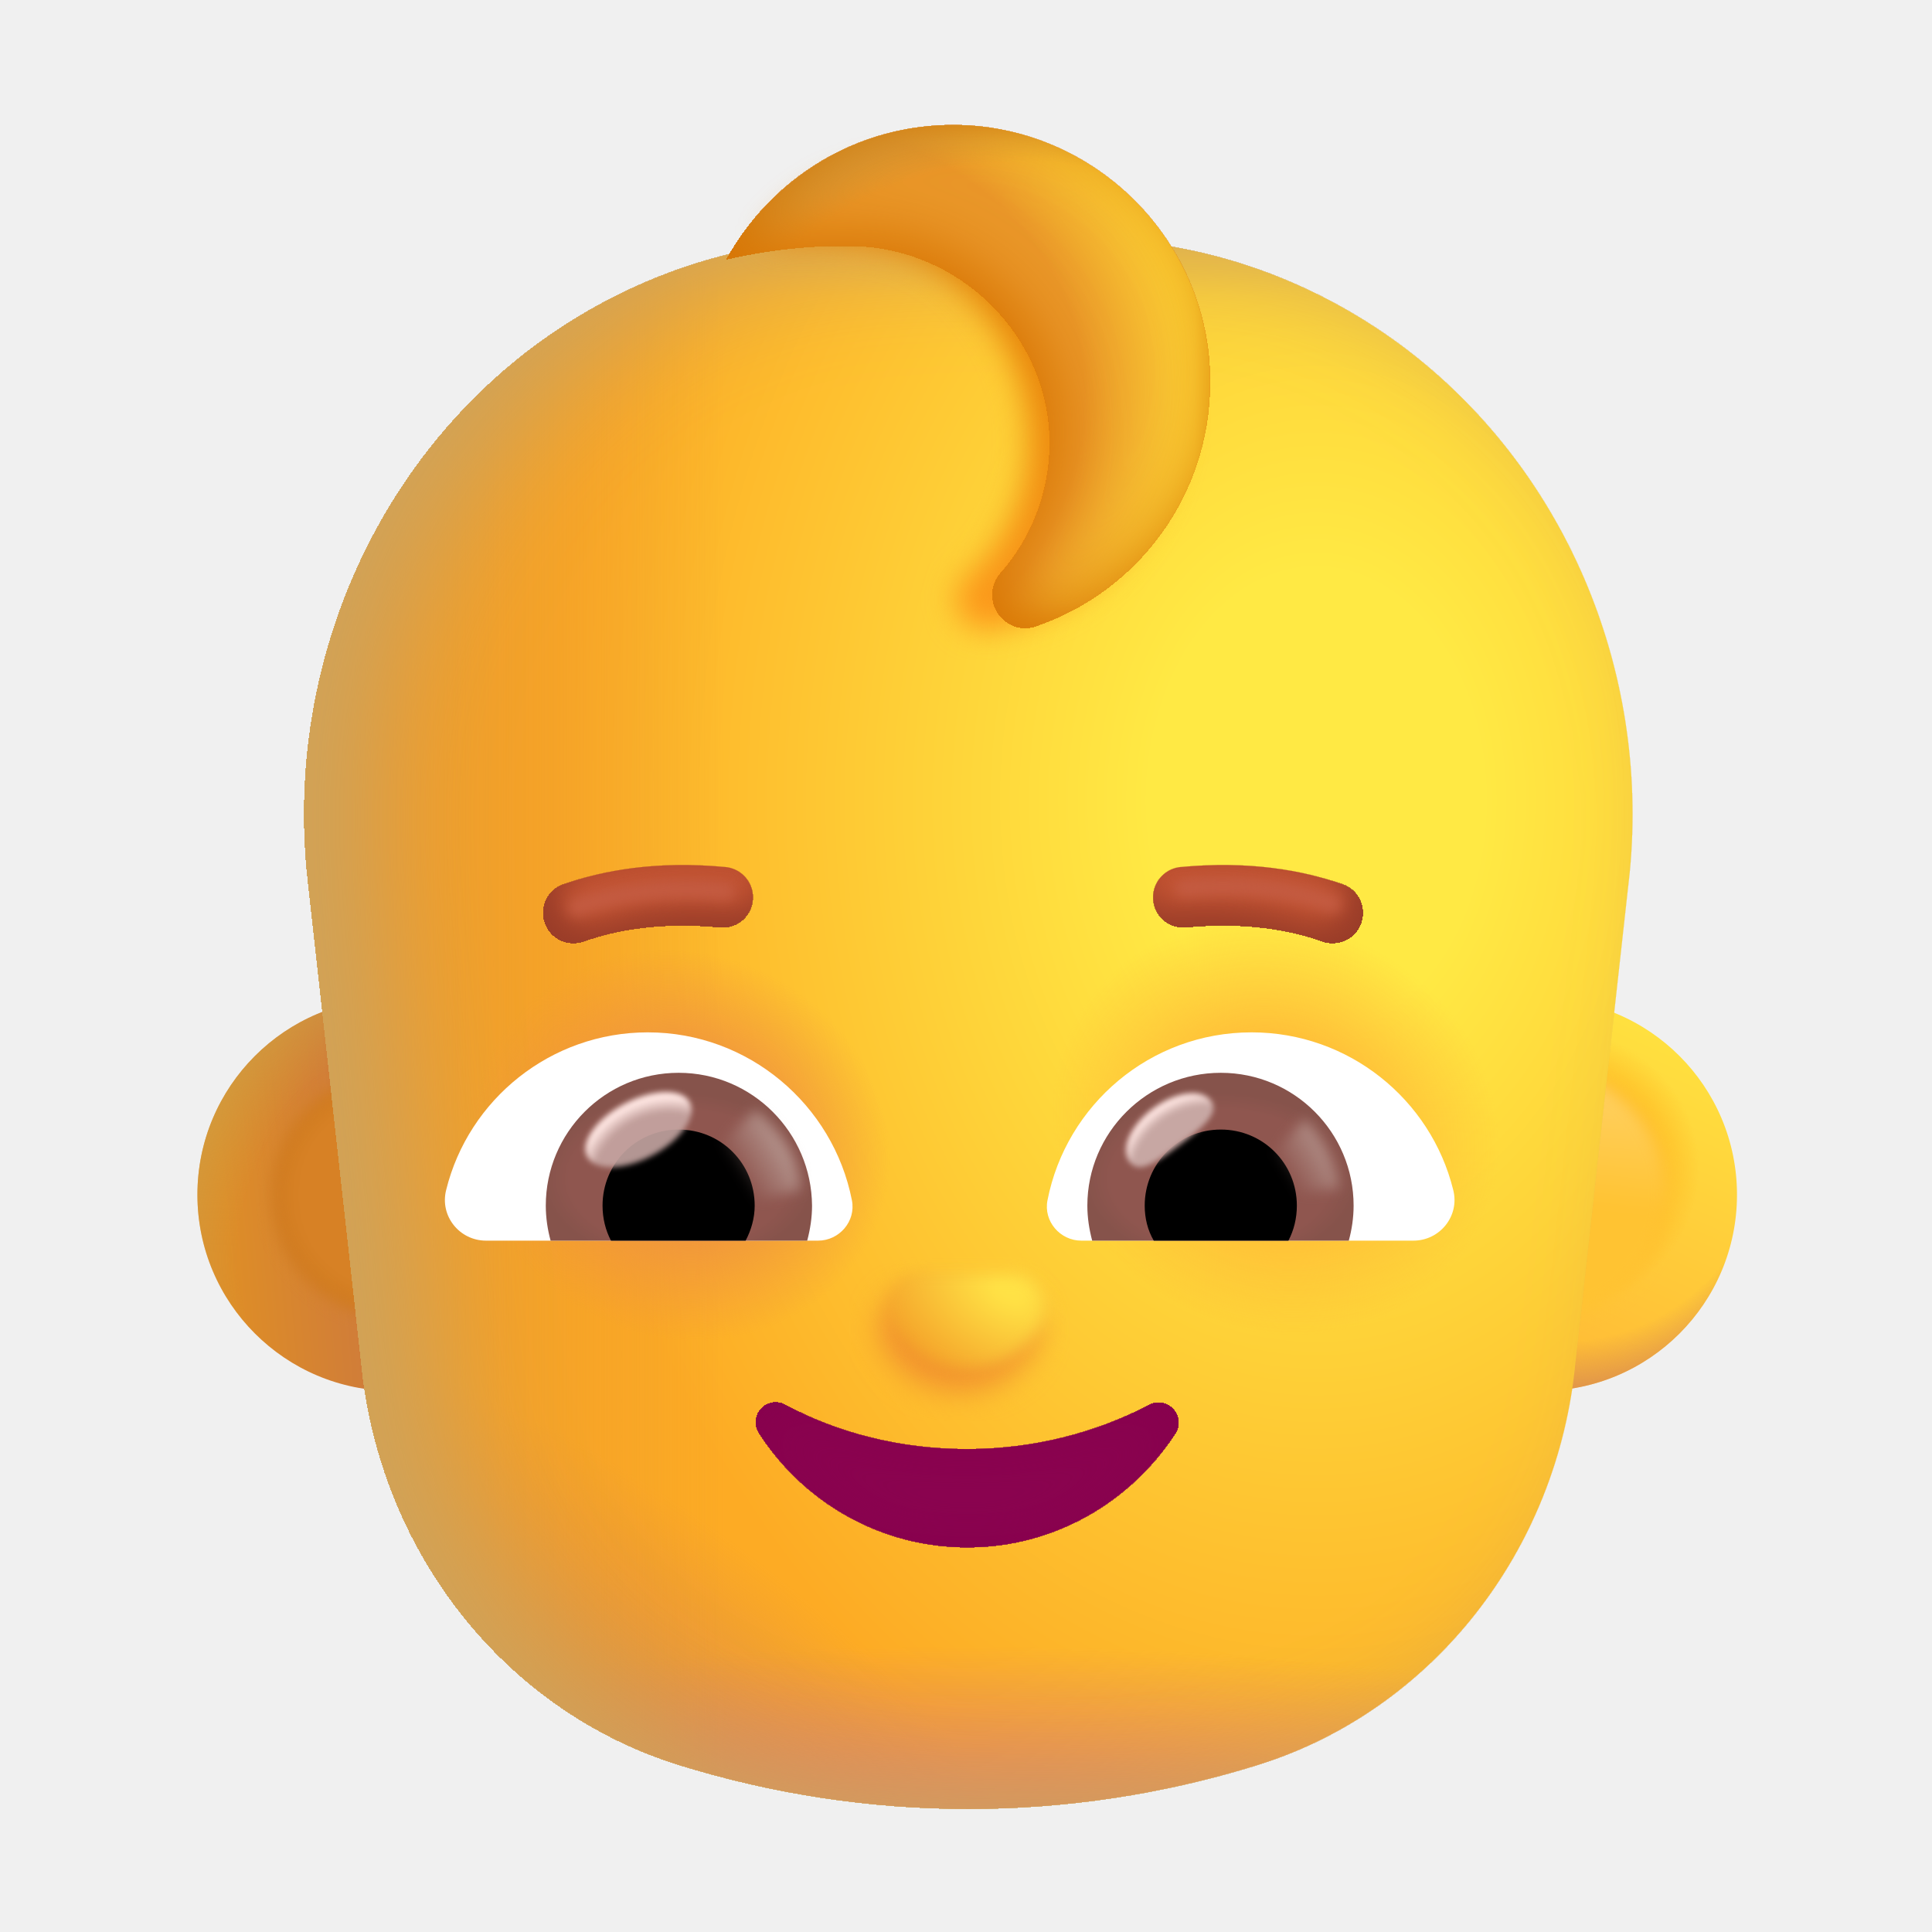
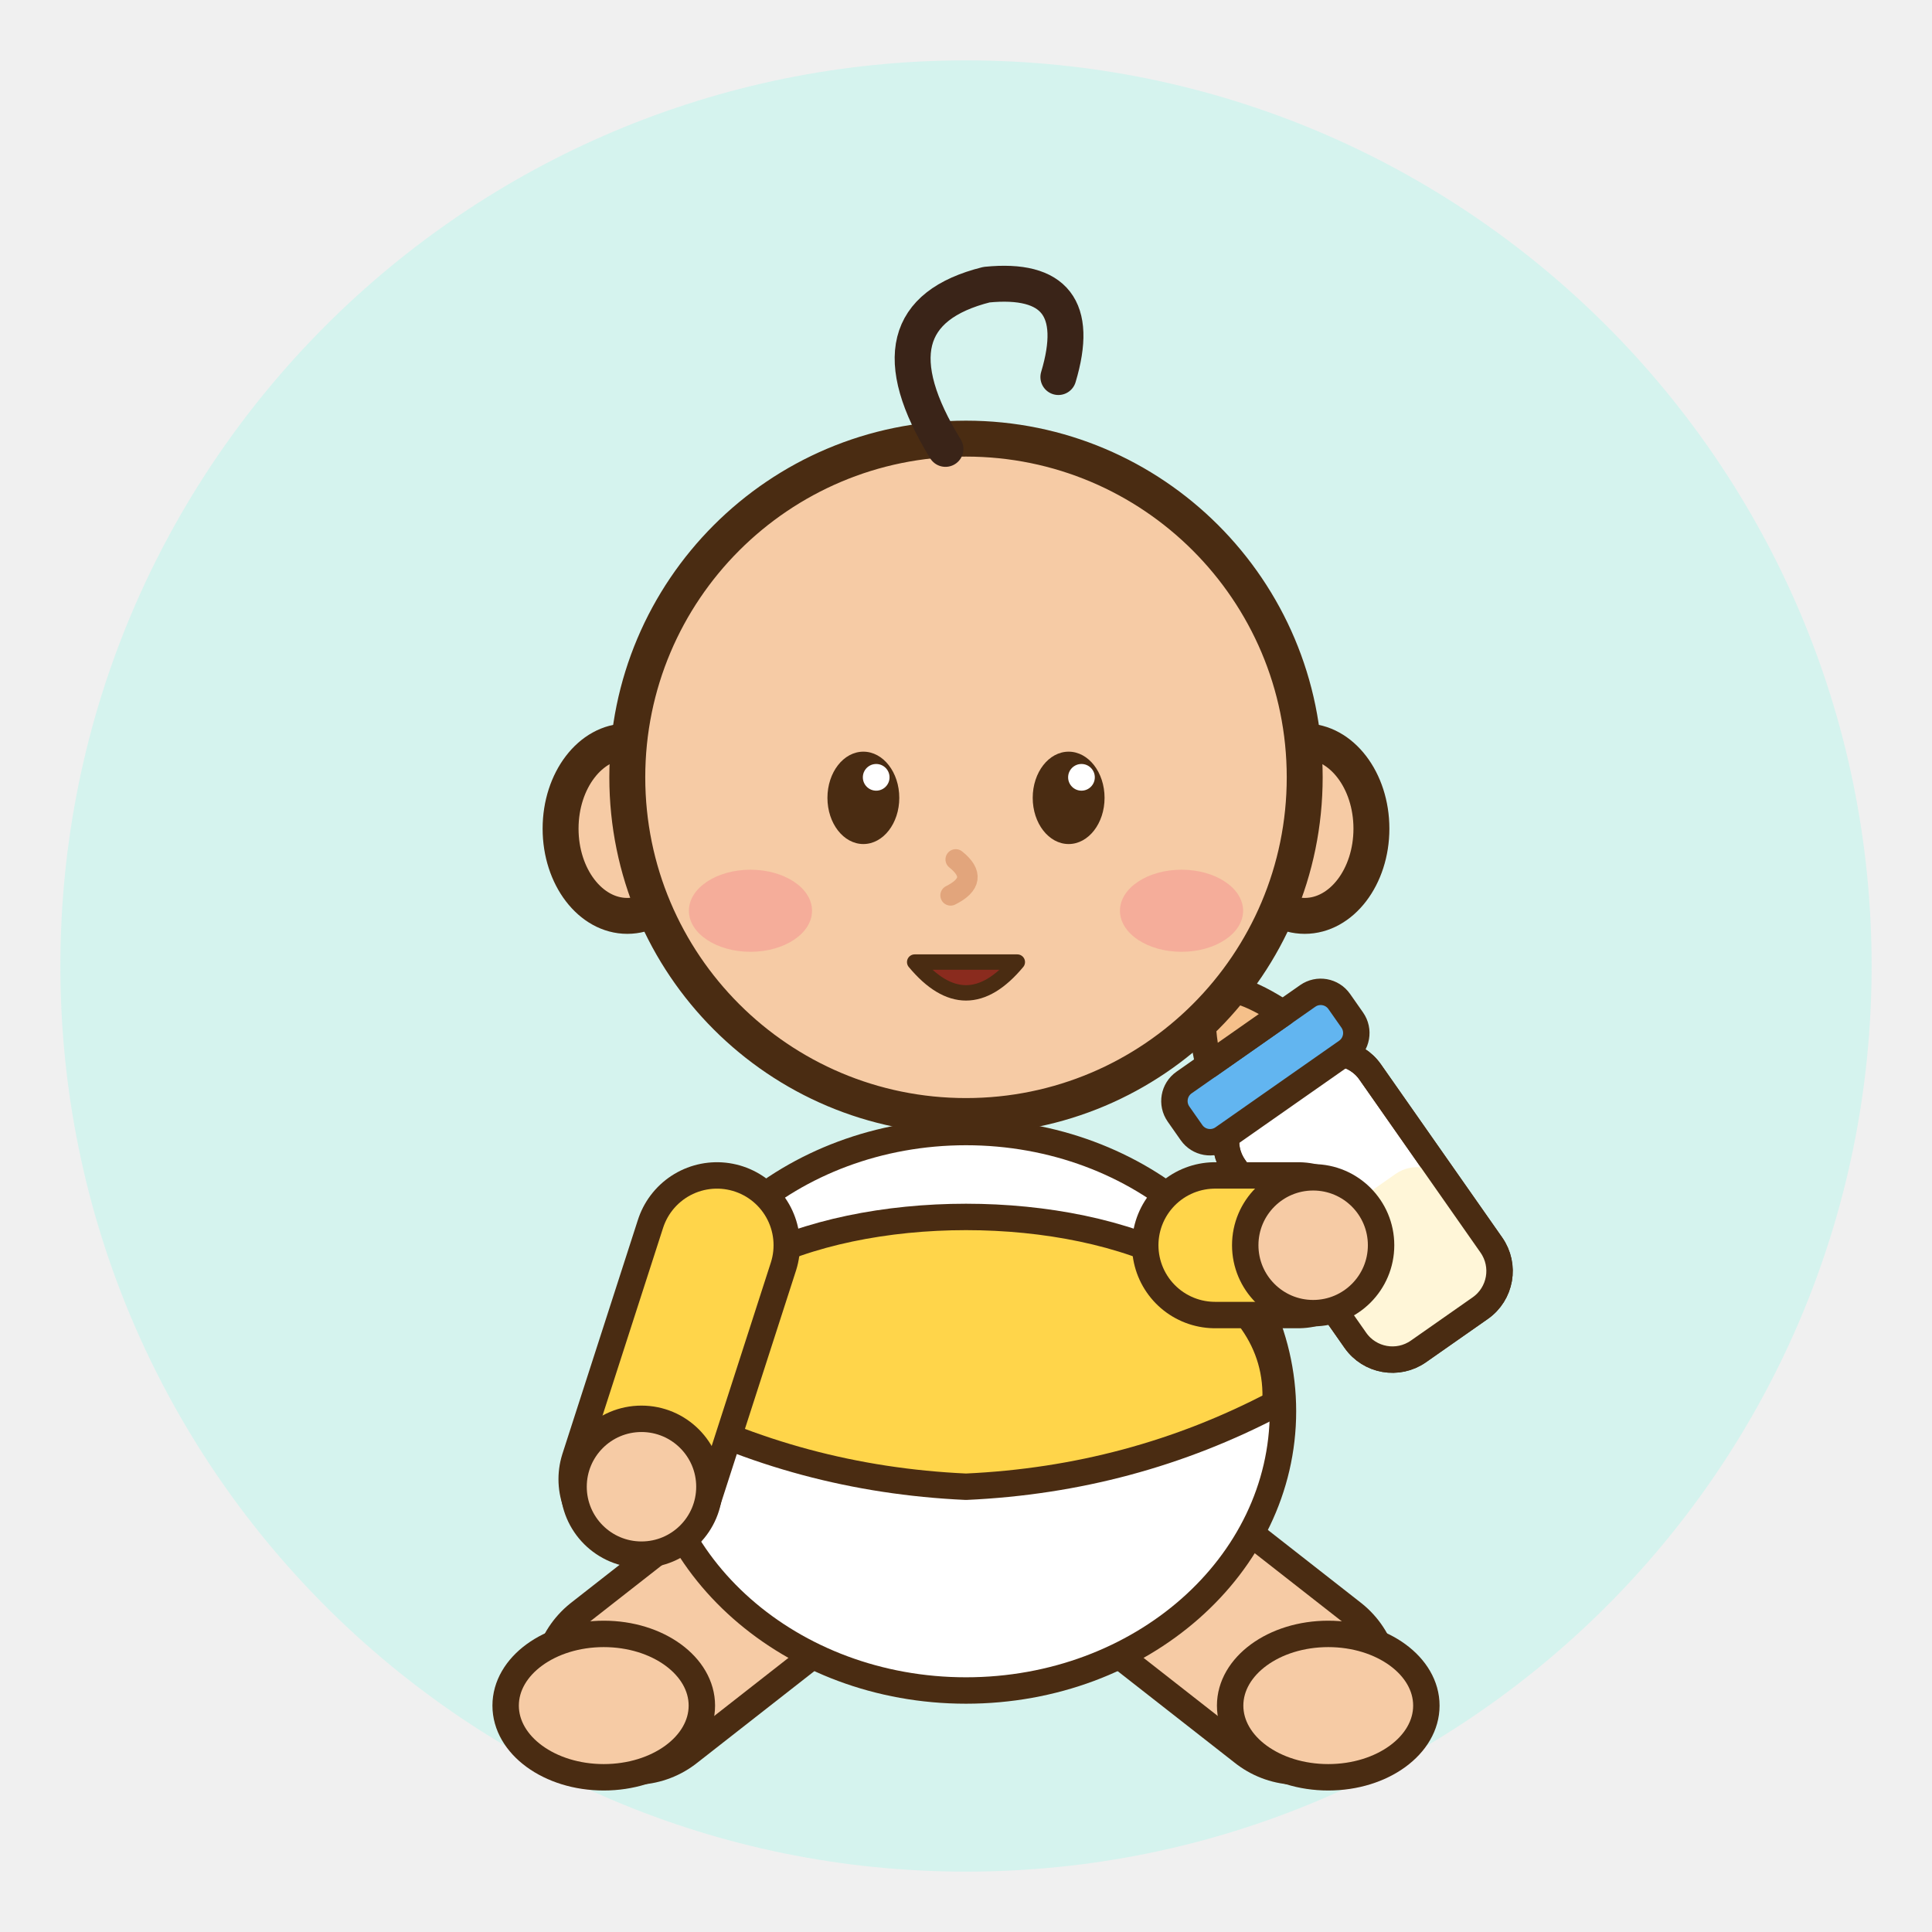
- <svg xmlns="http://www.w3.org/2000/svg" width="32" height="32" viewBox="0 0 32 32" fill="none">
-   <path d="M6.52 23.039C8.315 23.039 9.77 21.584 9.77 19.789C9.77 17.994 8.315 16.539 6.52 16.539C4.725 16.539 3.27 17.994 3.27 19.789C3.27 21.584 4.725 23.039 6.52 23.039Z" fill="url(#paint0_linear_3987_24657)" />
-   <path d="M6.52 23.039C8.315 23.039 9.77 21.584 9.77 19.789C9.77 17.994 8.315 16.539 6.52 16.539C4.725 16.539 3.27 17.994 3.27 19.789C3.27 21.584 4.725 23.039 6.52 23.039Z" fill="url(#paint1_radial_3987_24657)" />
-   <g filter="url(#filter0_f_3987_24657)">
-     <path d="M6.52 21.809C7.635 21.809 8.54 20.904 8.54 19.789C8.54 18.674 7.635 17.769 6.52 17.769C5.405 17.769 4.5 18.674 4.5 19.789C4.5 20.904 5.405 21.809 6.52 21.809Z" fill="#D78125" />
-     <path d="M6.52 21.809C7.635 21.809 8.54 20.904 8.54 19.789C8.54 18.674 7.635 17.769 6.52 17.769C5.405 17.769 4.5 18.674 4.5 19.789C4.5 20.904 5.405 21.809 6.52 21.809Z" fill="url(#paint2_radial_3987_24657)" />
+ <svg xmlns="http://www.w3.org/2000/svg" viewBox="0 0 512 512">
+   <circle cx="256" cy="256" r="240" fill="#D5F3EE" />
+   <path d="M214 410 L168 446" fill="none" stroke="#4A2C12" stroke-width="54" stroke-linecap="round" stroke-linejoin="round" />
+   <path d="M214 410 L168 446" fill="none" stroke="#F6CBA5" stroke-width="40" stroke-linecap="round" stroke-linejoin="round" />
+   <path d="M298 410 L344 446" fill="none" stroke="#4A2C12" stroke-width="54" stroke-linecap="round" stroke-linejoin="round" />
+   <path d="M298 410 L344 446" fill="none" stroke="#F6CBA5" stroke-width="40" stroke-linecap="round" stroke-linejoin="round" />
+   <ellipse cx="160" cy="452" rx="26" ry="19" fill="#F6CBA5" stroke="#4A2C12" stroke-width="7" stroke-linejoin="round" stroke-linecap="round" />
+   <ellipse cx="352" cy="452" rx="26" ry="19" fill="#F6CBA5" stroke="#4A2C12" stroke-width="7" stroke-linejoin="round" stroke-linecap="round" />
+   <ellipse cx="256" cy="374" rx="84" ry="74" fill="#fff" stroke="#4A2C12" stroke-width="7" stroke-linejoin="round" stroke-linecap="round" />
+   <path d="M174 372 C170 306 342 306 338 372 Q300 392 256 394 Q212 392 174 372 Z" fill="#FFD54A" stroke="#4A2C12" stroke-width="7" stroke-linejoin="round" stroke-linecap="round" />
+   <path d="M190 330 L170 392" fill="none" stroke="#4A2C12" stroke-width="44" stroke-linecap="round" stroke-linejoin="round" />
+   <path d="M190 330 L170 392" fill="none" stroke="#FFD54A" stroke-width="30" stroke-linecap="round" stroke-linejoin="round" />
+   <circle cx="170" cy="394" r="18" fill="#F6CBA5" stroke="#4A2C12" stroke-width="7" stroke-linejoin="round" stroke-linecap="round" />
+   <g transform="rotate(-35 360 318)">
+     <rect x="338" y="280" width="44" height="80" rx="12" fill="#fff" stroke="#4A2C12" stroke-width="7" stroke-linejoin="round" stroke-linecap="round" />
+     <rect x="338" y="318" width="44" height="42" rx="10" fill="#FFF6D8" />
+     <rect x="338" y="280" width="44" height="80" rx="12" fill="none" stroke="#4A2C12" stroke-width="7" stroke-linejoin="round" stroke-linecap="round" />
+     <rect x="334" y="266" width="52" height="18" rx="6" fill="#62B5F0" stroke="#4A2C12" stroke-width="7" stroke-linejoin="round" stroke-linecap="round" />
+     <path d="M348 266 Q360 236 372 266 Z" fill="#F5C08A" stroke="#4A2C12" stroke-width="7" stroke-linejoin="round" stroke-linecap="round" />
  </g>
-   <path d="M25.52 23.039C27.315 23.039 28.77 21.584 28.77 19.789C28.77 17.994 27.315 16.539 25.52 16.539C23.725 16.539 22.27 17.994 22.27 19.789C22.27 21.584 23.725 23.039 25.52 23.039Z" fill="url(#paint3_linear_3987_24657)" />
-   <path d="M25.52 23.039C27.315 23.039 28.77 21.584 28.77 19.789C28.77 17.994 27.315 16.539 25.52 16.539C23.725 16.539 22.27 17.994 22.27 19.789C22.27 21.584 23.725 23.039 25.52 23.039Z" fill="url(#paint4_radial_3987_24657)" />
-   <path d="M25.52 23.039C27.315 23.039 28.77 21.584 28.77 19.789C28.77 17.994 27.315 16.539 25.52 16.539C23.725 16.539 22.27 17.994 22.27 19.789C22.27 21.584 23.725 23.039 25.52 23.039Z" fill="url(#paint5_radial_3987_24657)" />
-   <g filter="url(#filter1_f_3987_24657)">
-     <path d="M25.52 21.87C26.67 21.87 27.602 20.939 27.602 19.789C27.602 18.64 26.67 17.708 25.52 17.708C24.37 17.708 23.439 18.64 23.439 19.789C23.439 20.939 24.37 21.87 25.52 21.87Z" fill="url(#paint6_linear_3987_24657)" />
+   <path d="M322 330 L344 330" fill="none" stroke="#4A2C12" stroke-width="44" stroke-linecap="round" stroke-linejoin="round" />
+   <path d="M322 330 L344 330" fill="none" stroke="#FFD54A" stroke-width="30" stroke-linecap="round" stroke-linejoin="round" />
+   <circle cx="348" cy="330" r="18" fill="#F6CBA5" stroke="#4A2C12" stroke-width="7" stroke-linejoin="round" stroke-linecap="round" />
+   <g transform="translate(256 206) scale(1.36) translate(-256 -150)">
+     <ellipse cx="190" cy="160" rx="13" ry="17" fill="#F6CBA5" stroke="#4A2C12" stroke-width="7" stroke-linejoin="round" stroke-linecap="round" />
+     <ellipse cx="322" cy="160" rx="13" ry="17" fill="#F6CBA5" stroke="#4A2C12" stroke-width="7" stroke-linejoin="round" stroke-linecap="round" />
+     <circle cx="256" cy="150" r="66" fill="#F6CBA5" stroke="#4A2C12" stroke-width="7" stroke-linejoin="round" stroke-linecap="round" />
+     <ellipse cx="236" cy="154" rx="7" ry="9" fill="#4A2C12" />
+     <ellipse cx="276" cy="154" rx="7" ry="9" fill="#4A2C12" />
+     <circle cx="238.5" cy="150" r="2.6" fill="#fff" />
+     <circle cx="278.5" cy="150" r="2.6" fill="#fff" />
+     <ellipse cx="214" cy="176" rx="12" ry="8" fill="#F59A92" opacity="0.6" />
+     <ellipse cx="298" cy="176" rx="12" ry="8" fill="#F59A92" opacity="0.6" />
+     <path d="M254 166 q5 4 -1 7" fill="none" stroke="#E2A57C" stroke-width="4" stroke-linecap="round" stroke-linejoin="round" />
+     <path d="M246 186 Q256 198 266 186 Z" fill="#8A2B1E" />
+     <path d="M246 186 Q256 198 266 186 Z" fill="none" stroke="#4A2C12" stroke-width="3" stroke-linecap="round" stroke-linejoin="round" />
+     <path d="M252 86 q-16 -26 8 -32 q20 -2 14 18" fill="none" stroke="#3A2418" stroke-width="7" stroke-linecap="round" stroke-linejoin="round" />
  </g>
-   <g filter="url(#filter2_i_3987_24657)">
-     <path d="M23.249 5.751C21.698 4.591 19.841 3.961 17.943 3.961H14.137C12.239 3.961 10.382 4.591 8.831 5.751C6.188 7.741 4.76 11.052 5.086 14.442L5.984 22.553C6.28 25.693 8.362 28.333 11.249 29.233C14.372 30.203 17.708 30.203 20.831 29.233C23.718 28.333 25.8 25.693 26.096 22.553L26.994 14.442C27.321 11.052 25.892 7.741 23.249 5.751Z" fill="url(#paint7_radial_3987_24657)" />
-     <path d="M23.249 5.751C21.698 4.591 19.841 3.961 17.943 3.961H14.137C12.239 3.961 10.382 4.591 8.831 5.751C6.188 7.741 4.76 11.052 5.086 14.442L5.984 22.553C6.28 25.693 8.362 28.333 11.249 29.233C14.372 30.203 17.708 30.203 20.831 29.233C23.718 28.333 25.8 25.693 26.096 22.553L26.994 14.442C27.321 11.052 25.892 7.741 23.249 5.751Z" fill="url(#paint8_radial_3987_24657)" />
-     <path d="M23.249 5.751C21.698 4.591 19.841 3.961 17.943 3.961H14.137C12.239 3.961 10.382 4.591 8.831 5.751C6.188 7.741 4.76 11.052 5.086 14.442L5.984 22.553C6.28 25.693 8.362 28.333 11.249 29.233C14.372 30.203 17.708 30.203 20.831 29.233C23.718 28.333 25.8 25.693 26.096 22.553L26.994 14.442C27.321 11.052 25.892 7.741 23.249 5.751Z" fill="url(#paint9_radial_3987_24657)" />
-     <path d="M23.249 5.751C21.698 4.591 19.841 3.961 17.943 3.961H14.137C12.239 3.961 10.382 4.591 8.831 5.751C6.188 7.741 4.76 11.052 5.086 14.442L5.984 22.553C6.28 25.693 8.362 28.333 11.249 29.233C14.372 30.203 17.708 30.203 20.831 29.233C23.718 28.333 25.8 25.693 26.096 22.553L26.994 14.442C27.321 11.052 25.892 7.741 23.249 5.751Z" fill="url(#paint10_linear_3987_24657)" />
-     <path d="M23.249 5.751C21.698 4.591 19.841 3.961 17.943 3.961H14.137C12.239 3.961 10.382 4.591 8.831 5.751C6.188 7.741 4.76 11.052 5.086 14.442L5.984 22.553C6.28 25.693 8.362 28.333 11.249 29.233C14.372 30.203 17.708 30.203 20.831 29.233C23.718 28.333 25.8 25.693 26.096 22.553L26.994 14.442C27.321 11.052 25.892 7.741 23.249 5.751Z" fill="url(#paint11_radial_3987_24657)" />
-     <path d="M23.249 5.751C21.698 4.591 19.841 3.961 17.943 3.961H14.137C12.239 3.961 10.382 4.591 8.831 5.751C6.188 7.741 4.76 11.052 5.086 14.442L5.984 22.553C6.28 25.693 8.362 28.333 11.249 29.233C14.372 30.203 17.708 30.203 20.831 29.233C23.718 28.333 25.8 25.693 26.096 22.553L26.994 14.442C27.321 11.052 25.892 7.741 23.249 5.751Z" fill="url(#paint12_radial_3987_24657)" />
-   </g>
-   <g filter="url(#filter3_i_3987_24657)">
-     <path d="M16.012 24.002C14.907 24.002 13.871 23.731 13.005 23.27C12.706 23.109 12.388 23.45 12.577 23.741C13.304 24.876 14.578 25.628 16.022 25.628C17.466 25.628 18.73 24.876 19.467 23.741C19.646 23.46 19.338 23.119 19.039 23.27C18.153 23.731 17.117 24.002 16.012 24.002Z" fill="#8A034F" />
-   </g>
-   <path d="M20.73 17.099C22.34 17.099 23.7 18.209 24.07 19.709C24.18 20.139 23.85 20.549 23.41 20.549H17.91C17.56 20.549 17.28 20.229 17.35 19.879C17.66 18.299 19.05 17.099 20.73 17.099Z" fill="white" />
-   <path d="M10.73 17.099C9.12 17.099 7.76 18.209 7.39 19.709C7.28 20.139 7.61 20.549 8.05 20.549H13.55C13.9 20.549 14.18 20.229 14.11 19.879C13.8 18.299 12.4 17.099 10.73 17.099Z" fill="white" />
-   <path d="M20.22 17.769C21.44 17.769 22.42 18.759 22.42 19.969C22.42 20.169 22.39 20.369 22.34 20.549H18.09C18.04 20.359 18.01 20.169 18.01 19.969C18.01 18.759 19 17.769 20.22 17.769Z" fill="url(#paint13_radial_3987_24657)" />
-   <path d="M11.24 17.769C10.02 17.769 9.04 18.759 9.04 19.969C9.04 20.169 9.07 20.369 9.12 20.549H13.37C13.42 20.359 13.45 20.169 13.45 19.969C13.44 18.759 12.46 17.769 11.24 17.769Z" fill="url(#paint14_radial_3987_24657)" />
-   <path d="M18.96 19.969C18.96 19.269 19.52 18.709 20.22 18.709C20.92 18.709 21.48 19.269 21.48 19.969C21.48 20.179 21.43 20.379 21.34 20.549H19.11C19.01 20.379 18.96 20.179 18.96 19.969Z" fill="black" />
-   <path d="M12.5 19.969C12.5 19.269 11.94 18.709 11.24 18.709C10.54 18.709 9.98 19.269 9.98 19.969C9.98 20.179 10.03 20.379 10.12 20.549H12.35C12.44 20.379 12.5 20.179 12.5 19.969Z" fill="black" />
-   <g filter="url(#filter4_i_3987_24657)">
-     <path d="M9.5 15.119C10.09 14.909 10.91 14.759 11.97 14.859" stroke="#C15231" stroke-miterlimit="10" stroke-linecap="round" stroke-linejoin="round" />
-   </g>
-   <g filter="url(#filter5_f_3987_24657)">
-     <path d="M9.555 15.026C10.145 14.816 10.965 14.666 12.025 14.766" stroke="#C45B41" stroke-width="0.3" stroke-miterlimit="10" stroke-linecap="round" stroke-linejoin="round" />
-   </g>
-   <g filter="url(#filter6_i_3987_24657)">
-     <path d="M22.07 15.119C21.48 14.909 20.66 14.759 19.6 14.859" stroke="#C15231" stroke-miterlimit="10" stroke-linecap="round" stroke-linejoin="round" />
-   </g>
-   <g filter="url(#filter7_f_3987_24657)">
-     <path d="M22.07 14.973C21.48 14.764 20.66 14.614 19.6 14.713" stroke="#C45B41" stroke-width="0.3" stroke-miterlimit="10" stroke-linecap="round" stroke-linejoin="round" />
-   </g>
-   <g filter="url(#filter8_f_3987_24657)">
-     <path d="M16.261 2.792C14.788 2.569 13.493 2.902 12.661 4.015C13.236 3.966 13.813 3.973 14.38 4.052L14.514 4.07C16.143 4.296 17.231 6.117 16.996 7.744C16.885 8.481 16.523 9.109 16.002 9.56C15.908 9.639 15.847 9.749 15.831 9.866C15.785 10.199 16.075 10.487 16.405 10.423C17.987 10.119 19.274 8.84 19.509 7.148C19.807 5.062 18.345 3.108 16.261 2.792Z" fill="url(#paint15_linear_3987_24657)" />
-   </g>
-   <g filter="url(#filter9_i_3987_24657)">
-     <path d="M15.84 2.071C14.2 2.051 12.78 2.951 12.04 4.291C12.66 4.151 13.29 4.071 13.92 4.071H14.07C15.88 4.071 17.4 5.551 17.39 7.361C17.38 8.181 17.08 8.921 16.58 9.491C16.49 9.591 16.44 9.721 16.44 9.851C16.44 10.221 16.8 10.491 17.15 10.371C18.83 9.801 20.04 8.211 20.04 6.331C20.05 4.011 18.16 2.101 15.84 2.071Z" fill="#E99628" />
-     <path d="M15.84 2.071C14.2 2.051 12.78 2.951 12.04 4.291C12.66 4.151 13.29 4.071 13.92 4.071H14.07C15.88 4.071 17.4 5.551 17.39 7.361C17.38 8.181 17.08 8.921 16.58 9.491C16.49 9.591 16.44 9.721 16.44 9.851C16.44 10.221 16.8 10.491 17.15 10.371C18.83 9.801 20.04 8.211 20.04 6.331C20.05 4.011 18.16 2.101 15.84 2.071Z" fill="url(#paint16_radial_3987_24657)" />
-     <path d="M15.84 2.071C14.2 2.051 12.78 2.951 12.04 4.291C12.66 4.151 13.29 4.071 13.92 4.071H14.07C15.88 4.071 17.4 5.551 17.39 7.361C17.38 8.181 17.08 8.921 16.58 9.491C16.49 9.591 16.44 9.721 16.44 9.851C16.44 10.221 16.8 10.491 17.15 10.371C18.83 9.801 20.04 8.211 20.04 6.331C20.05 4.011 18.16 2.101 15.84 2.071Z" fill="url(#paint17_radial_3987_24657)" />
-   </g>
-   <g filter="url(#filter10_f_3987_24657)">
-     <path d="M15.889 23.039C16.399 23.039 16.854 22.758 17.114 22.337C17.352 21.951 17.103 21.436 16.67 21.436H15.109C14.676 21.436 14.416 21.962 14.665 22.337C14.925 22.77 15.38 23.039 15.889 23.039Z" fill="#F1902D" />
-   </g>
-   <g filter="url(#filter11_f_3987_24657)">
-     <path d="M16.022 22.689C16.532 22.689 16.987 22.408 17.247 21.987C17.485 21.601 17.236 21.086 16.802 21.086H15.242C14.809 21.086 14.549 21.613 14.798 21.987C15.058 22.42 15.513 22.689 16.022 22.689Z" fill="url(#paint18_radial_3987_24657)" />
-   </g>
-   <g filter="url(#filter12_f_3987_24657)">
-     <path d="M20.058 18.234C20.215 18.444 19.887 18.7 19.515 18.978C19.142 19.257 18.866 19.453 18.709 19.243C18.552 19.033 18.727 18.638 19.1 18.359C19.472 18.081 19.901 18.025 20.058 18.234Z" fill="#C7A7A3" />
-     <path d="M20.058 18.234C20.215 18.444 19.887 18.7 19.515 18.978C19.142 19.257 18.866 19.453 18.709 19.243C18.552 19.033 18.727 18.638 19.1 18.359C19.472 18.081 19.901 18.025 20.058 18.234Z" fill="url(#paint19_radial_3987_24657)" />
-   </g>
-   <g filter="url(#filter13_f_3987_24657)">
-     <path d="M22.18 19.68C22.098 19.111 21.765 18.682 21.609 18.539L20.969 19.242L21.258 19.805L22.18 19.68Z" fill="url(#paint20_linear_3987_24657)" />
-   </g>
-   <g filter="url(#filter14_f_3987_24657)">
-     <path d="M13.25 19.711C13.25 19 12.672 18.526 12.515 18.383L11.805 19.07L12.242 19.961L13.25 19.711Z" fill="url(#paint21_linear_3987_24657)" />
-   </g>
-   <g filter="url(#filter15_f_3987_24657)">
-     <ellipse cx="10.576" cy="18.709" rx="0.96" ry="0.486" transform="rotate(-27.914 10.5762 18.7094)" fill="#C7A7A3" fill-opacity="0.9" />
-     <ellipse cx="10.576" cy="18.709" rx="0.96" ry="0.486" transform="rotate(-27.914 10.5762 18.7094)" fill="url(#paint22_radial_3987_24657)" />
-   </g>
-   <defs>
-     <filter id="filter0_f_3987_24657" x="4.25" y="17.519" width="4.539" height="4.539" filterUnits="userSpaceOnUse" color-interpolation-filters="sRGB">
-       <feFlood flood-opacity="0" result="BackgroundImageFix" />
-       <feBlend mode="normal" in="SourceGraphic" in2="BackgroundImageFix" result="shape" />
-       <feGaussianBlur stdDeviation="0.125" result="effect1_foregroundBlur_3987_24657" />
-     </filter>
-     <filter id="filter1_f_3987_24657" x="23.189" y="17.458" width="4.663" height="4.663" filterUnits="userSpaceOnUse" color-interpolation-filters="sRGB">
-       <feFlood flood-opacity="0" result="BackgroundImageFix" />
-       <feBlend mode="normal" in="SourceGraphic" in2="BackgroundImageFix" result="shape" />
-       <feGaussianBlur stdDeviation="0.125" result="effect1_foregroundBlur_3987_24657" />
-     </filter>
-     <filter id="filter2_i_3987_24657" x="5.04" y="3.961" width="23.25" height="26" filterUnits="userSpaceOnUse" color-interpolation-filters="sRGB">
-       <feFlood flood-opacity="0" result="BackgroundImageFix" />
-       <feBlend mode="normal" in="SourceGraphic" in2="BackgroundImageFix" result="shape" />
-       <feColorMatrix in="SourceAlpha" type="matrix" values="0 0 0 0 0 0 0 0 0 0 0 0 0 0 0 0 0 0 127 0" result="hardAlpha" />
-       <feOffset dx="1.25" />
-       <feGaussianBlur stdDeviation="1" />
-       <feComposite in2="hardAlpha" operator="arithmetic" k2="-1" k3="1" />
-       <feColorMatrix type="matrix" values="0 0 0 0 0.812 0 0 0 0 0.639 0 0 0 0 0.353 0 0 0 1 0" />
-       <feBlend mode="normal" in2="shape" result="effect1_innerShadow_3987_24657" />
-     </filter>
-     <filter id="filter3_i_3987_24657" x="12.52" y="23.228" width="7" height="2.4" filterUnits="userSpaceOnUse" color-interpolation-filters="sRGB">
-       <feFlood flood-opacity="0" result="BackgroundImageFix" />
-       <feBlend mode="normal" in="SourceGraphic" in2="BackgroundImageFix" result="shape" />
-       <feColorMatrix in="SourceAlpha" type="matrix" values="0 0 0 0 0 0 0 0 0 0 0 0 0 0 0 0 0 0 127 0" result="hardAlpha" />
-       <feOffset />
-       <feGaussianBlur stdDeviation="0.5" />
-       <feComposite in2="hardAlpha" operator="arithmetic" k2="-1" k3="1" />
-       <feColorMatrix type="matrix" values="0 0 0 0 0.529 0 0 0 0 0 0 0 0 0 0.302 0 0 0 1 0" />
-       <feBlend mode="normal" in2="shape" result="effect1_innerShadow_3987_24657" />
-     </filter>
-     <filter id="filter4_i_3987_24657" x="9" y="14.028" width="3.72" height="1.592" filterUnits="userSpaceOnUse" color-interpolation-filters="sRGB">
-       <feFlood flood-opacity="0" result="BackgroundImageFix" />
-       <feBlend mode="normal" in="SourceGraphic" in2="BackgroundImageFix" result="shape" />
-       <feColorMatrix in="SourceAlpha" type="matrix" values="0 0 0 0 0 0 0 0 0 0 0 0 0 0 0 0 0 0 127 0" result="hardAlpha" />
-       <feOffset dx="0.25" dy="-0.3" />
-       <feGaussianBlur stdDeviation="0.25" />
-       <feComposite in2="hardAlpha" operator="arithmetic" k2="-1" k3="1" />
-       <feColorMatrix type="matrix" values="0 0 0 0 0.6 0 0 0 0 0.235 0 0 0 0 0.157 0 0 0 1 0" />
-       <feBlend mode="normal" in2="shape" result="effect1_innerShadow_3987_24657" />
-     </filter>
-     <filter id="filter5_f_3987_24657" x="9.205" y="14.384" width="3.17" height="0.992" filterUnits="userSpaceOnUse" color-interpolation-filters="sRGB">
-       <feFlood flood-opacity="0" result="BackgroundImageFix" />
-       <feBlend mode="normal" in="SourceGraphic" in2="BackgroundImageFix" result="shape" />
-       <feGaussianBlur stdDeviation="0.1" result="effect1_foregroundBlur_3987_24657" />
-     </filter>
-     <filter id="filter6_i_3987_24657" x="18.85" y="14.028" width="3.72" height="1.592" filterUnits="userSpaceOnUse" color-interpolation-filters="sRGB">
-       <feFlood flood-opacity="0" result="BackgroundImageFix" />
-       <feBlend mode="normal" in="SourceGraphic" in2="BackgroundImageFix" result="shape" />
-       <feColorMatrix in="SourceAlpha" type="matrix" values="0 0 0 0 0 0 0 0 0 0 0 0 0 0 0 0 0 0 127 0" result="hardAlpha" />
-       <feOffset dx="-0.25" dy="-0.3" />
-       <feGaussianBlur stdDeviation="0.25" />
-       <feComposite in2="hardAlpha" operator="arithmetic" k2="-1" k3="1" />
-       <feColorMatrix type="matrix" values="0 0 0 0 0.6 0 0 0 0 0.235 0 0 0 0 0.157 0 0 0 1 0" />
-       <feBlend mode="normal" in2="shape" result="effect1_innerShadow_3987_24657" />
-     </filter>
-     <filter id="filter7_f_3987_24657" x="19.25" y="14.332" width="3.17" height="0.992" filterUnits="userSpaceOnUse" color-interpolation-filters="sRGB">
-       <feFlood flood-opacity="0" result="BackgroundImageFix" />
-       <feBlend mode="normal" in="SourceGraphic" in2="BackgroundImageFix" result="shape" />
-       <feGaussianBlur stdDeviation="0.1" result="effect1_foregroundBlur_3987_24657" />
-     </filter>
-     <filter id="filter8_f_3987_24657" x="12.161" y="2.226" width="7.887" height="8.705" filterUnits="userSpaceOnUse" color-interpolation-filters="sRGB">
-       <feFlood flood-opacity="0" result="BackgroundImageFix" />
-       <feBlend mode="normal" in="SourceGraphic" in2="BackgroundImageFix" result="shape" />
-       <feGaussianBlur stdDeviation="0.25" result="effect1_foregroundBlur_3987_24657" />
-     </filter>
-     <filter id="filter9_i_3987_24657" x="12.04" y="1.87" width="8.2" height="8.529" filterUnits="userSpaceOnUse" color-interpolation-filters="sRGB">
-       <feFlood flood-opacity="0" result="BackgroundImageFix" />
-       <feBlend mode="normal" in="SourceGraphic" in2="BackgroundImageFix" result="shape" />
-       <feColorMatrix in="SourceAlpha" type="matrix" values="0 0 0 0 0 0 0 0 0 0 0 0 0 0 0 0 0 0 127 0" result="hardAlpha" />
-       <feOffset dx="0.2" dy="-0.2" />
-       <feGaussianBlur stdDeviation="0.5" />
-       <feComposite in2="hardAlpha" operator="arithmetic" k2="-1" k3="1" />
-       <feColorMatrix type="matrix" values="0 0 0 0 0.847 0 0 0 0 0.459 0 0 0 0 0.012 0 0 0 1 0" />
-       <feBlend mode="normal" in2="shape" result="effect1_innerShadow_3987_24657" />
-     </filter>
-     <filter id="filter10_f_3987_24657" x="14.068" y="20.936" width="3.638" height="2.603" filterUnits="userSpaceOnUse" color-interpolation-filters="sRGB">
-       <feFlood flood-opacity="0" result="BackgroundImageFix" />
-       <feBlend mode="normal" in="SourceGraphic" in2="BackgroundImageFix" result="shape" />
-       <feGaussianBlur stdDeviation="0.25" result="effect1_foregroundBlur_3987_24657" />
-     </filter>
-     <filter id="filter11_f_3987_24657" x="14.451" y="20.836" width="3.138" height="2.103" filterUnits="userSpaceOnUse" color-interpolation-filters="sRGB">
-       <feFlood flood-opacity="0" result="BackgroundImageFix" />
-       <feBlend mode="normal" in="SourceGraphic" in2="BackgroundImageFix" result="shape" />
-       <feGaussianBlur stdDeviation="0.125" result="effect1_foregroundBlur_3987_24657" />
-     </filter>
-     <filter id="filter12_f_3987_24657" x="18.552" y="18.008" width="1.647" height="1.423" filterUnits="userSpaceOnUse" color-interpolation-filters="sRGB">
-       <feFlood flood-opacity="0" result="BackgroundImageFix" />
-       <feBlend mode="normal" in="SourceGraphic" in2="BackgroundImageFix" result="shape" />
-       <feGaussianBlur stdDeviation="0.05" result="effect1_foregroundBlur_3987_24657" />
-     </filter>
-     <filter id="filter13_f_3987_24657" x="20.769" y="18.339" width="1.611" height="1.666" filterUnits="userSpaceOnUse" color-interpolation-filters="sRGB">
-       <feFlood flood-opacity="0" result="BackgroundImageFix" />
-       <feBlend mode="normal" in="SourceGraphic" in2="BackgroundImageFix" result="shape" />
-       <feGaussianBlur stdDeviation="0.1" result="effect1_foregroundBlur_3987_24657" />
-     </filter>
-     <filter id="filter14_f_3987_24657" x="11.605" y="18.183" width="1.845" height="1.978" filterUnits="userSpaceOnUse" color-interpolation-filters="sRGB">
-       <feFlood flood-opacity="0" result="BackgroundImageFix" />
-       <feBlend mode="normal" in="SourceGraphic" in2="BackgroundImageFix" result="shape" />
-       <feGaussianBlur stdDeviation="0.1" result="effect1_foregroundBlur_3987_24657" />
-     </filter>
-     <filter id="filter15_f_3987_24657" x="9.597" y="17.988" width="1.958" height="1.444" filterUnits="userSpaceOnUse" color-interpolation-filters="sRGB">
-       <feFlood flood-opacity="0" result="BackgroundImageFix" />
-       <feBlend mode="normal" in="SourceGraphic" in2="BackgroundImageFix" result="shape" />
-       <feGaussianBlur stdDeviation="0.05" result="effect1_foregroundBlur_3987_24657" />
-     </filter>
-     <linearGradient id="paint0_linear_3987_24657" x1="3.695" y1="19.789" x2="6.52" y2="19.539" gradientUnits="userSpaceOnUse">
-       <stop stop-color="#DE8D27" />
-       <stop offset="1" stop-color="#CB773F" />
-     </linearGradient>
-     <radialGradient id="paint1_radial_3987_24657" cx="0" cy="0" r="1" gradientUnits="userSpaceOnUse" gradientTransform="translate(6.51999 20.2578) rotate(-157.686) scale(4.03303 5.24783)">
-       <stop offset="0.609" stop-color="#CE9F45" stop-opacity="0" />
-       <stop offset="1" stop-color="#CE9F45" />
-     </radialGradient>
-     <radialGradient id="paint2_radial_3987_24657" cx="0" cy="0" r="1" gradientUnits="userSpaceOnUse" gradientTransform="translate(6.52001 19.7891) rotate(90) scale(2.01965)">
-       <stop offset="0.797" stop-color="#CE791D" stop-opacity="0" />
-       <stop offset="1" stop-color="#CE791D" />
-     </radialGradient>
-     <linearGradient id="paint3_linear_3987_24657" x1="28.07" y1="17.258" x2="25.82" y2="22.289" gradientUnits="userSpaceOnUse">
-       <stop stop-color="#FFE13F" />
-       <stop offset="1" stop-color="#FFBD36" />
-     </linearGradient>
-     <radialGradient id="paint4_radial_3987_24657" cx="0" cy="0" r="1" gradientUnits="userSpaceOnUse" gradientTransform="translate(25.8671 18.6016) rotate(90.9485) scale(4.7194 4.52281)">
-       <stop offset="0.766" stop-color="#D58651" stop-opacity="0" />
-       <stop offset="1" stop-color="#D58651" />
-     </radialGradient>
-     <radialGradient id="paint5_radial_3987_24657" cx="0" cy="0" r="1" gradientUnits="userSpaceOnUse" gradientTransform="translate(25.8671 19.3828) rotate(-49.1376) scale(2.60319 2.56881)">
-       <stop offset="0.501" stop-color="#FFB61F" />
-       <stop offset="0.883" stop-color="#FFB61F" stop-opacity="0" />
-     </radialGradient>
-     <linearGradient id="paint6_linear_3987_24657" x1="26.742" y1="20.945" x2="27.07" y2="17.867" gradientUnits="userSpaceOnUse">
-       <stop offset="0.302" stop-color="#FFC332" />
-       <stop offset="1" stop-color="#FFD165" />
-     </linearGradient>
-     <radialGradient id="paint7_radial_3987_24657" cx="0" cy="0" r="1" gradientUnits="userSpaceOnUse" gradientTransform="translate(21.7985 13.2746) rotate(90) scale(17.405 12.704)">
-       <stop offset="0.216" stop-color="#FFE944" />
-       <stop offset="1" stop-color="#FDAB24" />
-     </radialGradient>
-     <radialGradient id="paint8_radial_3987_24657" cx="0" cy="0" r="1" gradientUnits="userSpaceOnUse" gradientTransform="translate(9.28898 29.9609) rotate(-52.6185) scale(5.25021 11.5909)">
-       <stop stop-color="#D17C51" />
-       <stop offset="1" stop-color="#D17C51" stop-opacity="0" />
-     </radialGradient>
-     <radialGradient id="paint9_radial_3987_24657" cx="0" cy="0" r="1" gradientUnits="userSpaceOnUse" gradientTransform="translate(16.04 30.6172) rotate(-90) scale(3.34375 15.4144)">
-       <stop stop-color="#D87A77" />
-       <stop offset="1" stop-color="#D87A77" stop-opacity="0" />
-     </radialGradient>
-     <linearGradient id="paint10_linear_3987_24657" x1="5.684" y1="20.648" x2="12.059" y2="20.648" gradientUnits="userSpaceOnUse">
-       <stop stop-color="#EB992C" />
-       <stop offset="1" stop-color="#EB992C" stop-opacity="0" />
-     </linearGradient>
-     <radialGradient id="paint11_radial_3987_24657" cx="0" cy="0" r="1" gradientUnits="userSpaceOnUse" gradientTransform="translate(21.1371 18.6797) rotate(-64.7423) scale(3.36895 3.7818)">
-       <stop offset="0.361" stop-color="#FFBA36" />
-       <stop offset="1" stop-color="#FFBA36" stop-opacity="0" />
-     </radialGradient>
-     <radialGradient id="paint12_radial_3987_24657" cx="0" cy="0" r="1" gradientUnits="userSpaceOnUse" gradientTransform="translate(11.2778 18.9609) rotate(-65.6955) scale(3.18888 3.50951)">
-       <stop offset="0.418" stop-color="#F0953D" />
-       <stop offset="1" stop-color="#F0953D" stop-opacity="0" />
-     </radialGradient>
-     <radialGradient id="paint13_radial_3987_24657" cx="0" cy="0" r="1" gradientUnits="userSpaceOnUse" gradientTransform="translate(20.215 19.5235) rotate(90) scale(1.42187 2.26165)">
-       <stop offset="0.802" stop-color="#8F564F" />
-       <stop offset="1" stop-color="#86534B" />
-     </radialGradient>
-     <radialGradient id="paint14_radial_3987_24657" cx="0" cy="0" r="1" gradientUnits="userSpaceOnUse" gradientTransform="translate(11.245 19.5235) rotate(90) scale(1.42187 2.26165)">
-       <stop offset="0.802" stop-color="#8F564F" />
-       <stop offset="1" stop-color="#86534B" />
-     </radialGradient>
-     <linearGradient id="paint15_linear_3987_24657" x1="18.708" y1="4.563" x2="15.402" y2="10.31" gradientUnits="userSpaceOnUse">
-       <stop stop-color="#E07F05" />
-       <stop offset="1" stop-color="#FF9C1D" />
-     </linearGradient>
-     <radialGradient id="paint16_radial_3987_24657" cx="0" cy="0" r="1" gradientUnits="userSpaceOnUse" gradientTransform="translate(12.04 7.00404) rotate(-14.9239) scale(8.09472 6.75282)">
-       <stop offset="0.738" stop-color="#FFD937" stop-opacity="0" />
-       <stop offset="0.999" stop-color="#FFD937" />
-     </radialGradient>
-     <radialGradient id="paint17_radial_3987_24657" cx="0" cy="0" r="1" gradientUnits="userSpaceOnUse" gradientTransform="translate(16.7696 8.26324) rotate(-122.764) scale(6.72182 6.9301)">
-       <stop offset="0.825" stop-color="#C9983D" stop-opacity="0" />
-       <stop offset="0.987" stop-color="#C9983D" />
-     </radialGradient>
-     <radialGradient id="paint18_radial_3987_24657" cx="0" cy="0" r="1" gradientUnits="userSpaceOnUse" gradientTransform="translate(16.7161 21.3543) rotate(117.715) scale(2.02107 3.05534)">
-       <stop offset="0.084" stop-color="#FFE245" />
-       <stop offset="1" stop-color="#F29624" />
-     </radialGradient>
-     <radialGradient id="paint19_radial_3987_24657" cx="0" cy="0" r="1" gradientUnits="userSpaceOnUse" gradientTransform="translate(19.6524 19.1527) rotate(-127.812) scale(0.932524 1.28386)">
-       <stop offset="0.766" stop-color="#FFE6E2" stop-opacity="0" />
-       <stop offset="0.966" stop-color="#FFE6E2" />
-     </radialGradient>
-     <linearGradient id="paint20_linear_3987_24657" x1="22.133" y1="19.078" x2="21.359" y2="19.555" gradientUnits="userSpaceOnUse">
-       <stop stop-color="#B4948D" />
-       <stop offset="1" stop-color="#B4948D" stop-opacity="0" />
-     </linearGradient>
-     <linearGradient id="paint21_linear_3987_24657" x1="13.079" y1="19.078" x2="12.305" y2="19.555" gradientUnits="userSpaceOnUse">
-       <stop stop-color="#B4948D" />
-       <stop offset="1" stop-color="#B4948D" stop-opacity="0" />
-     </linearGradient>
-     <radialGradient id="paint22_radial_3987_24657" cx="0" cy="0" r="1" gradientUnits="userSpaceOnUse" gradientTransform="translate(10.539 19.4857) rotate(-90.897) scale(1.21806 1.46416)">
-       <stop offset="0.766" stop-color="#FFE6E2" stop-opacity="0" />
-       <stop offset="0.966" stop-color="#FFE6E2" />
-     </radialGradient>
-   </defs>
</svg>
